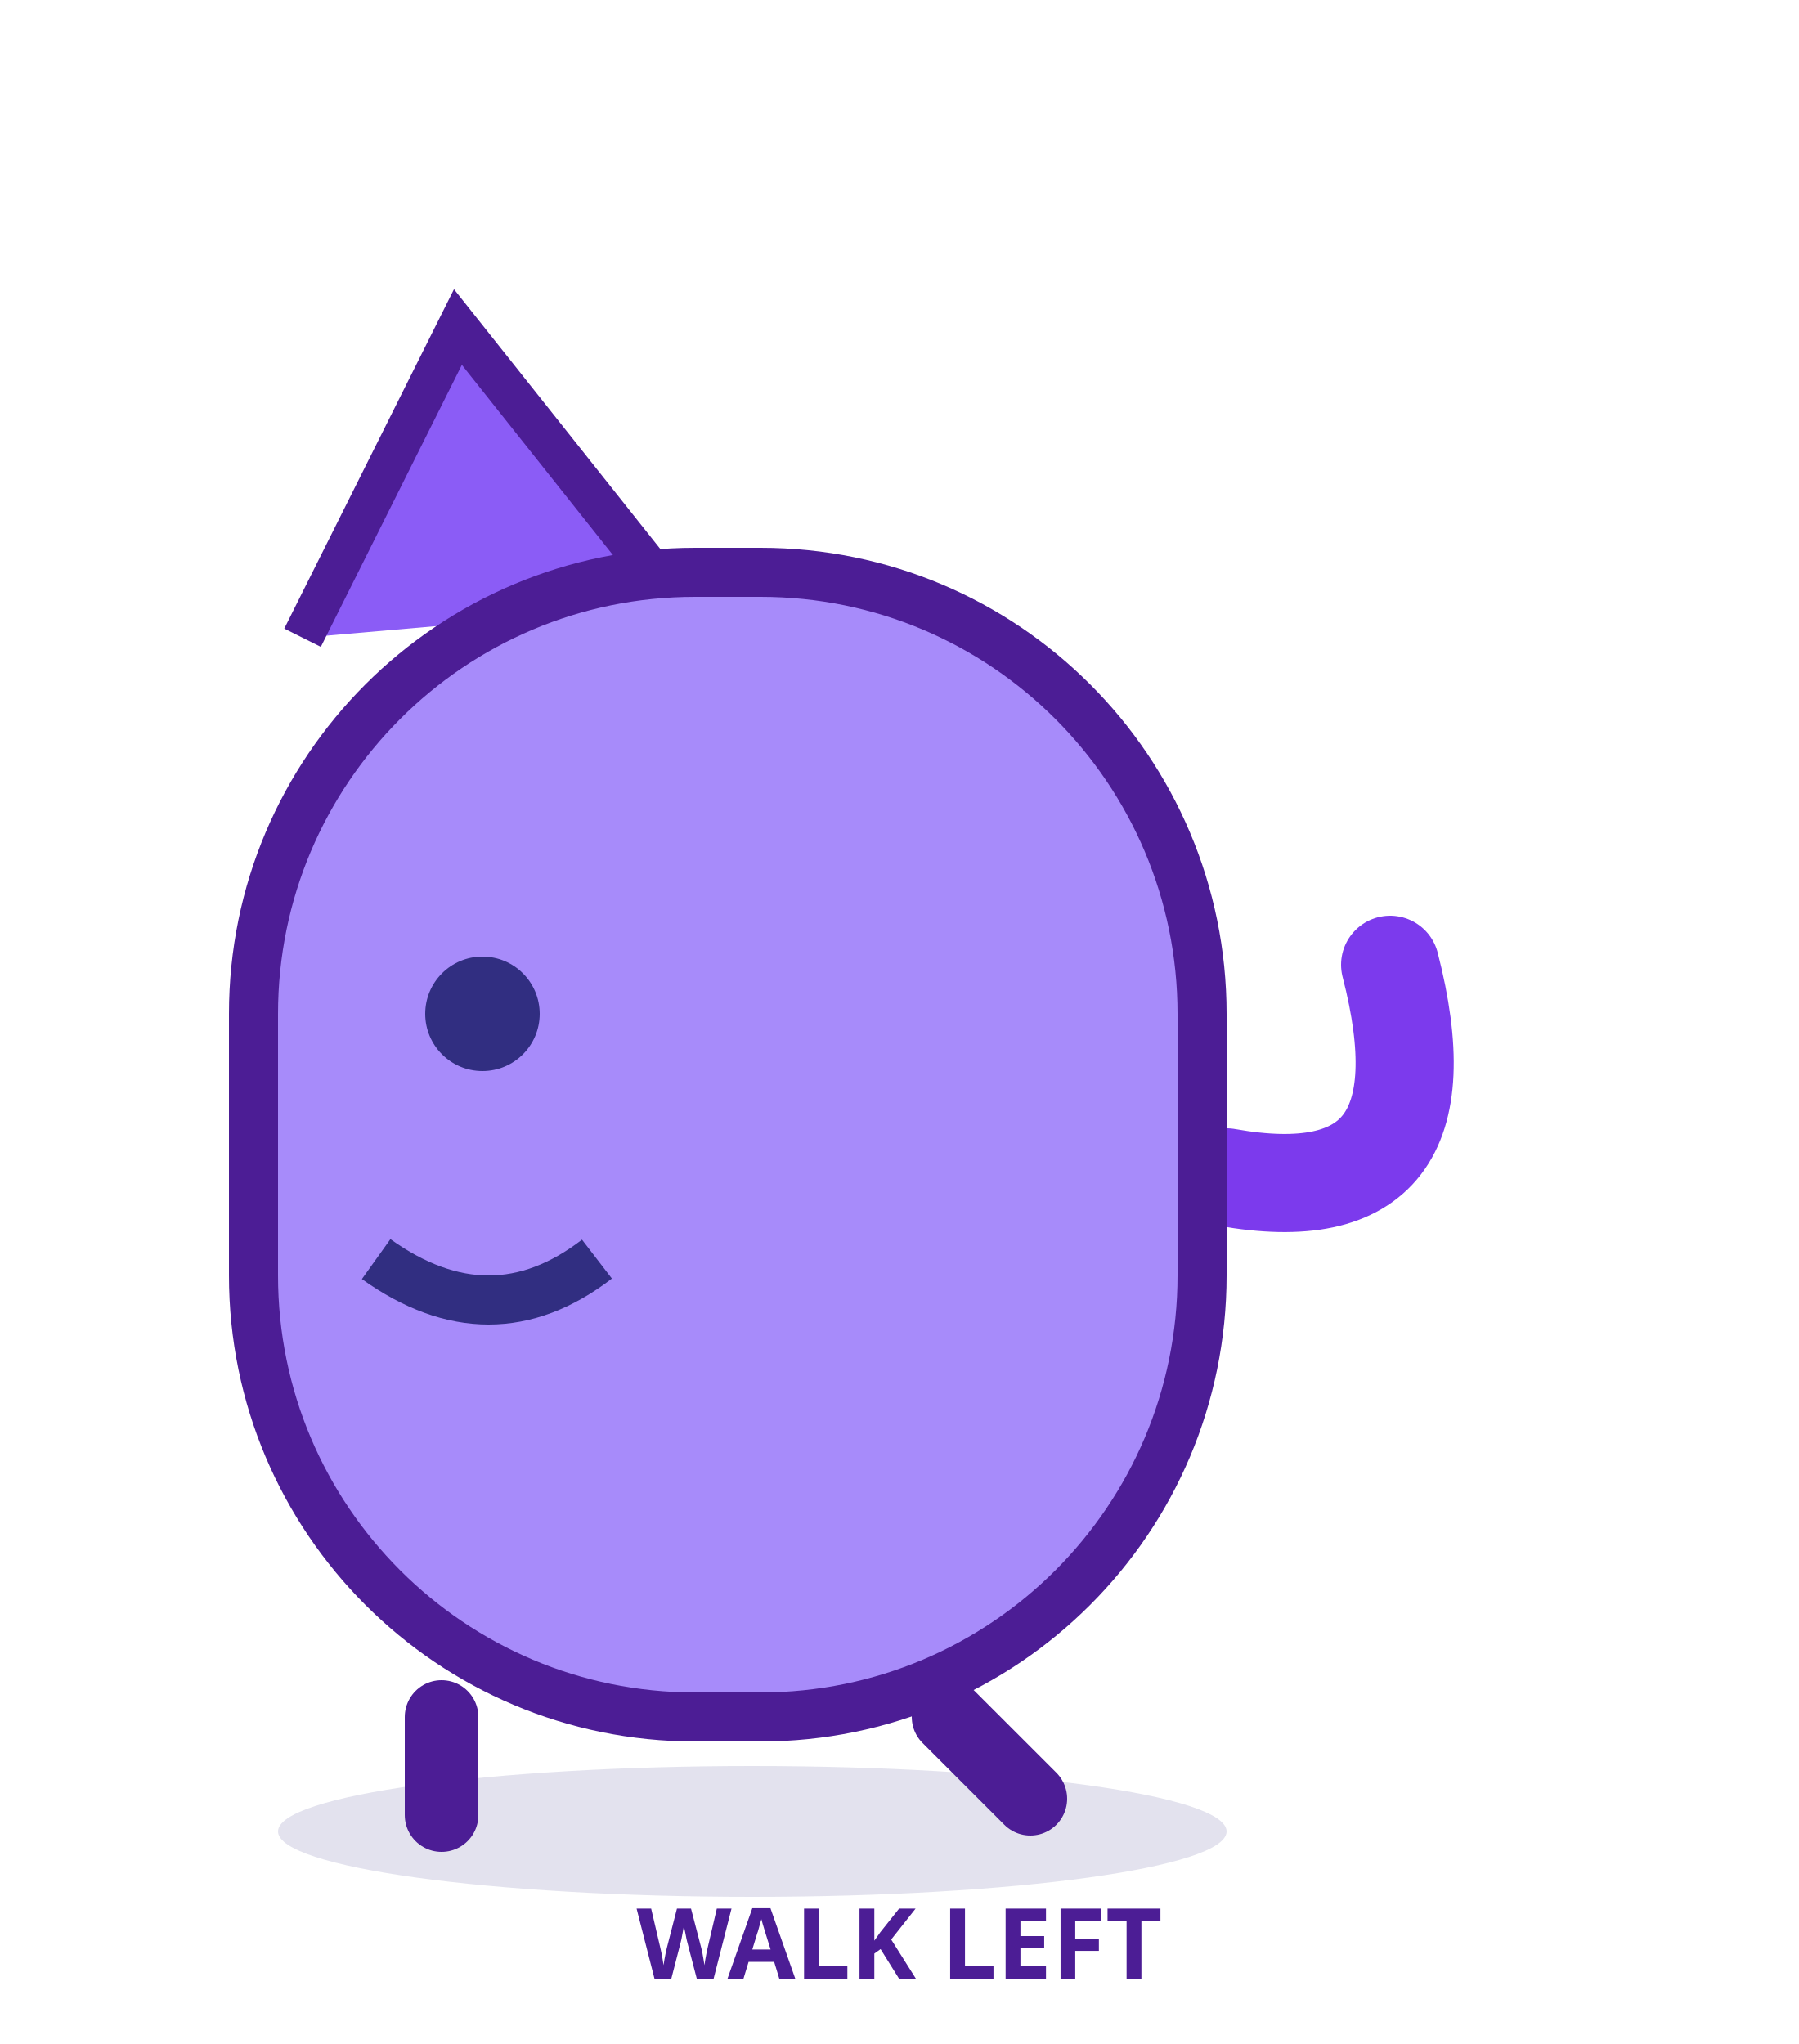
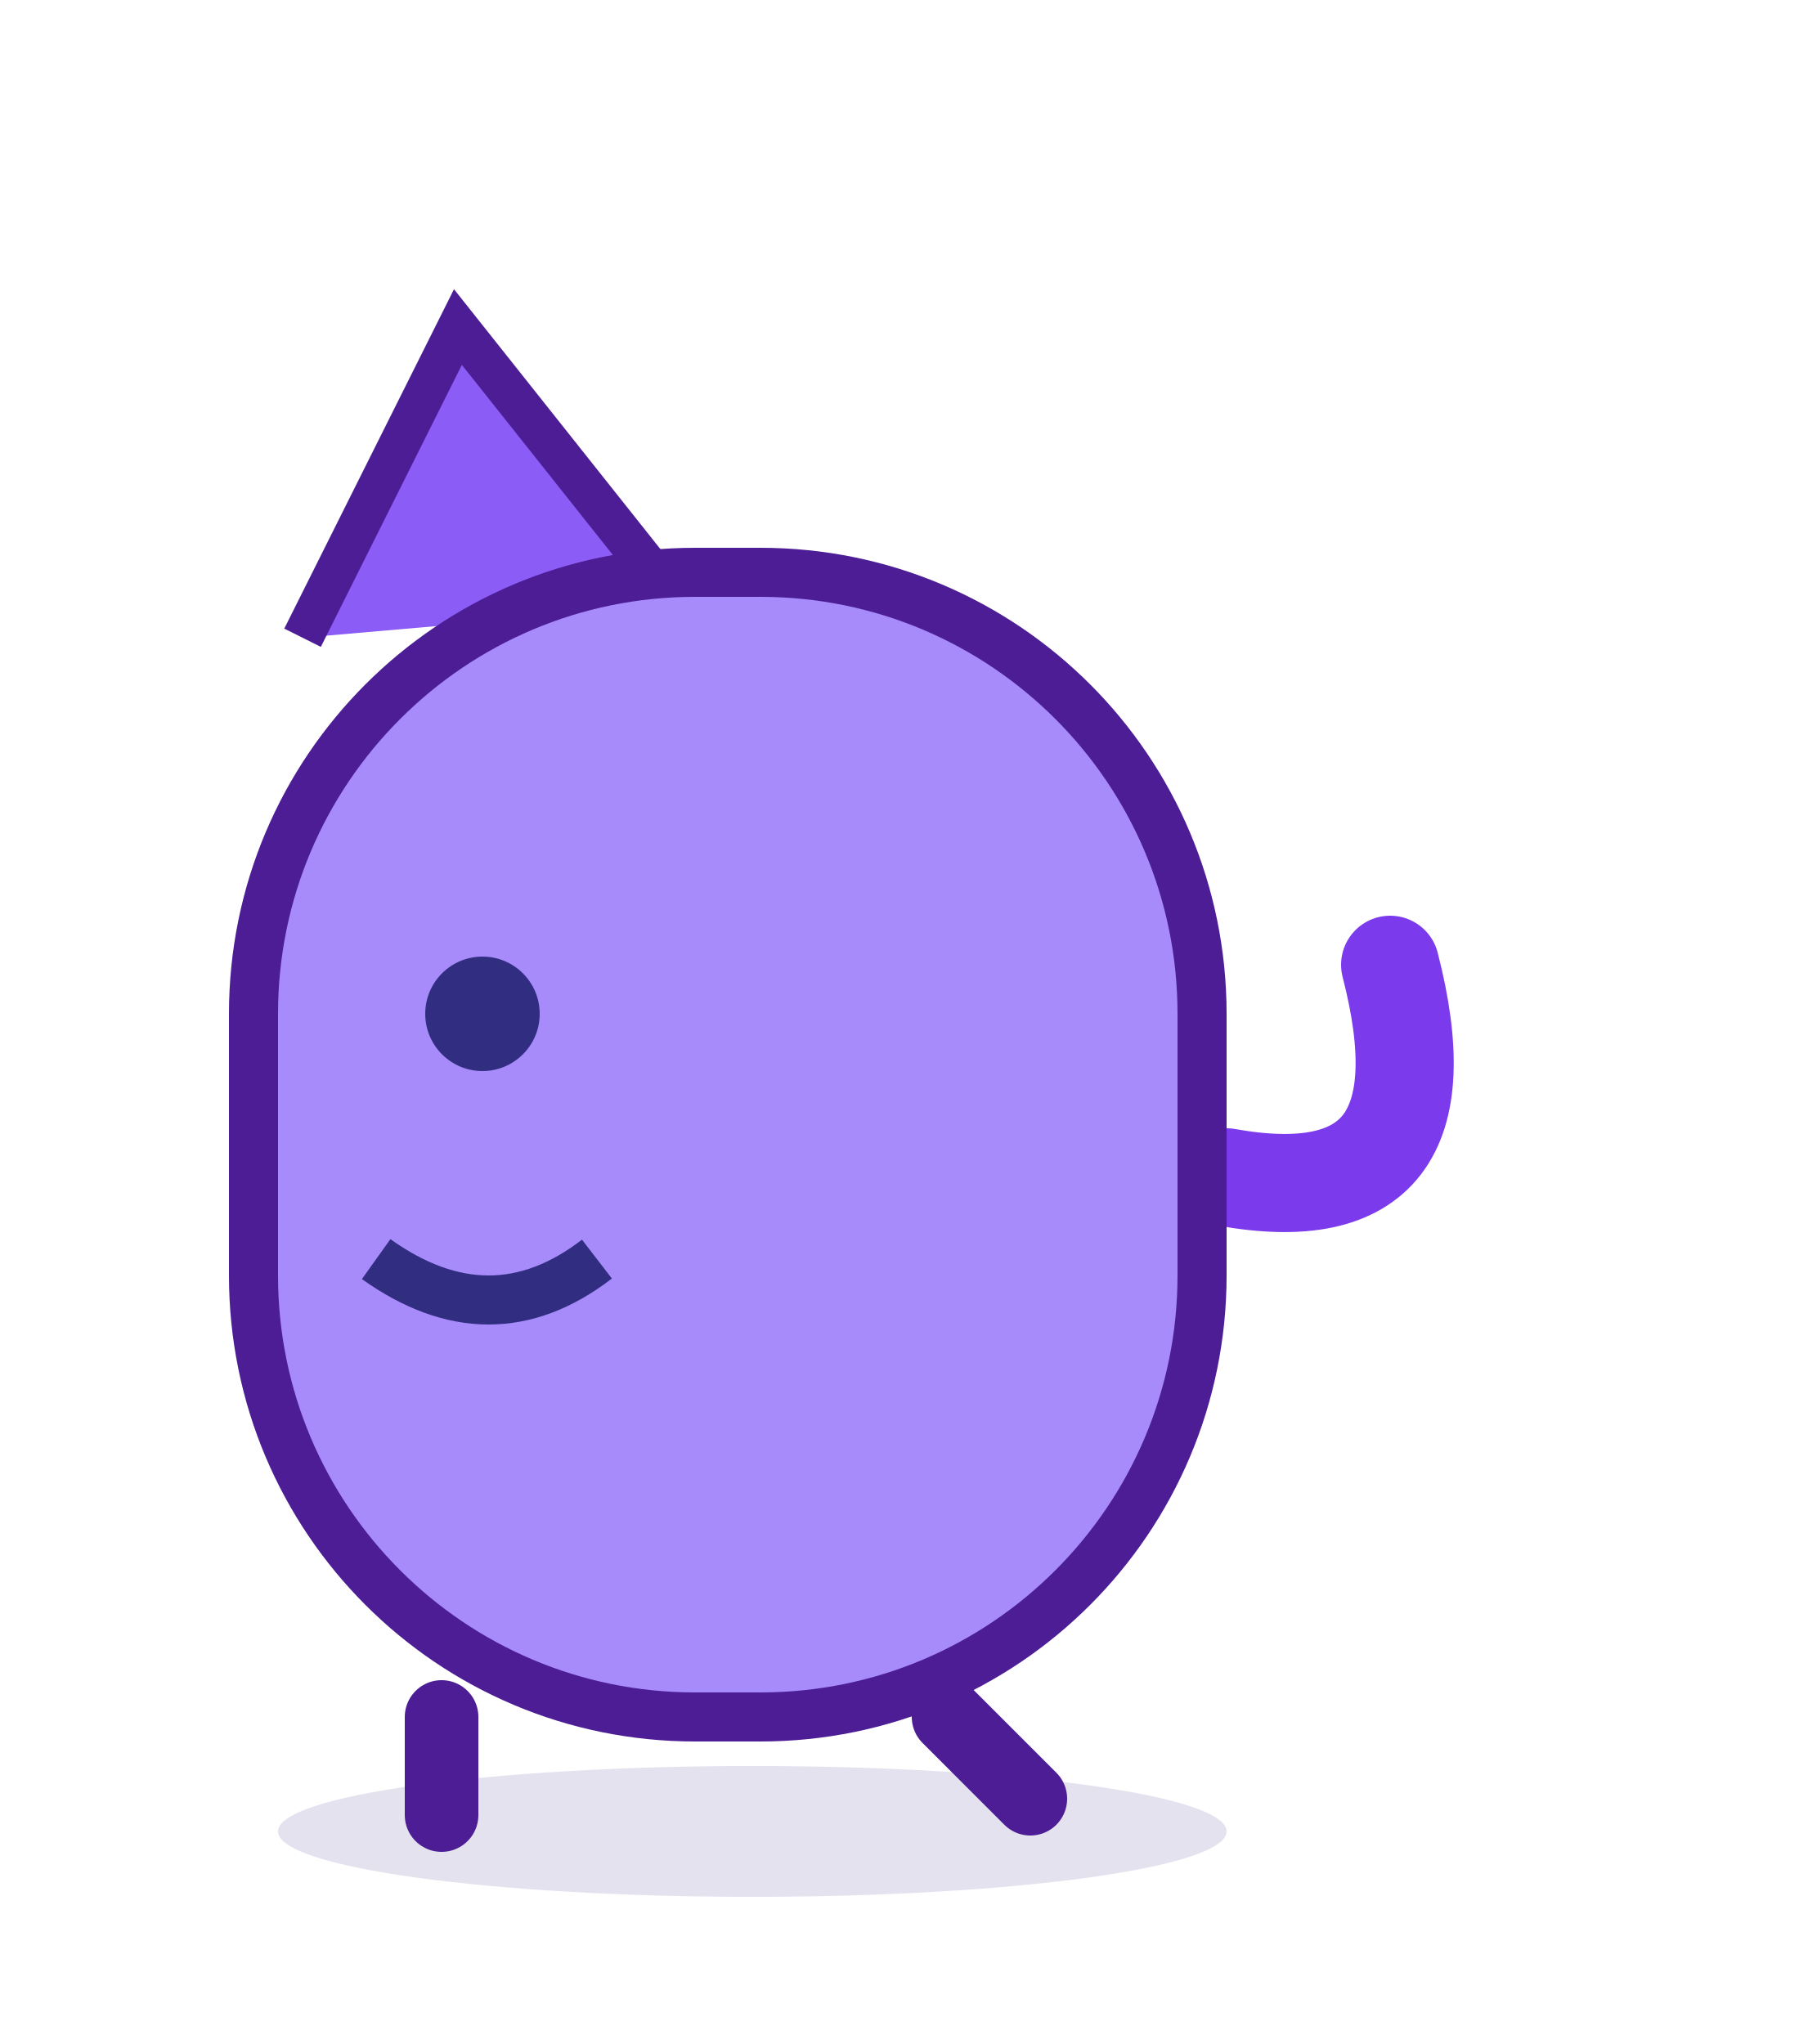
<svg xmlns="http://www.w3.org/2000/svg" viewBox="0 0 220 250">
  <ellipse cx="92" cy="224" rx="58" ry="8" fill="#312e81" opacity=".14" />
  <path d="M150 144q28 5 20-26" fill="none" stroke="#7c3aed" stroke-width="12" stroke-linecap="round" />
  <g transform="translate(-16)">
    <path d="M53 78 72 40l27 34" fill="#8b5cf6" stroke="#4c1d95" stroke-width="5" />
    <rect x="47" y="70" width="116" height="140" rx="54" fill="#a78bfa" stroke="#4c1d95" stroke-width="6" />
    <circle cx="75" cy="124" r="7" fill="#312e81" />
    <path d="M62 154q14 10 27 0" fill="none" stroke="#312e81" stroke-width="6" />
    <path d="M70 210v12M132 210l10 10" stroke="#4c1d95" stroke-width="9" stroke-linecap="round" />
  </g>
-   <text x="110" y="242" text-anchor="middle" font-family="system-ui" font-size="12" font-weight="700" fill="#4c1d95">WALK LEFT</text>
</svg>
